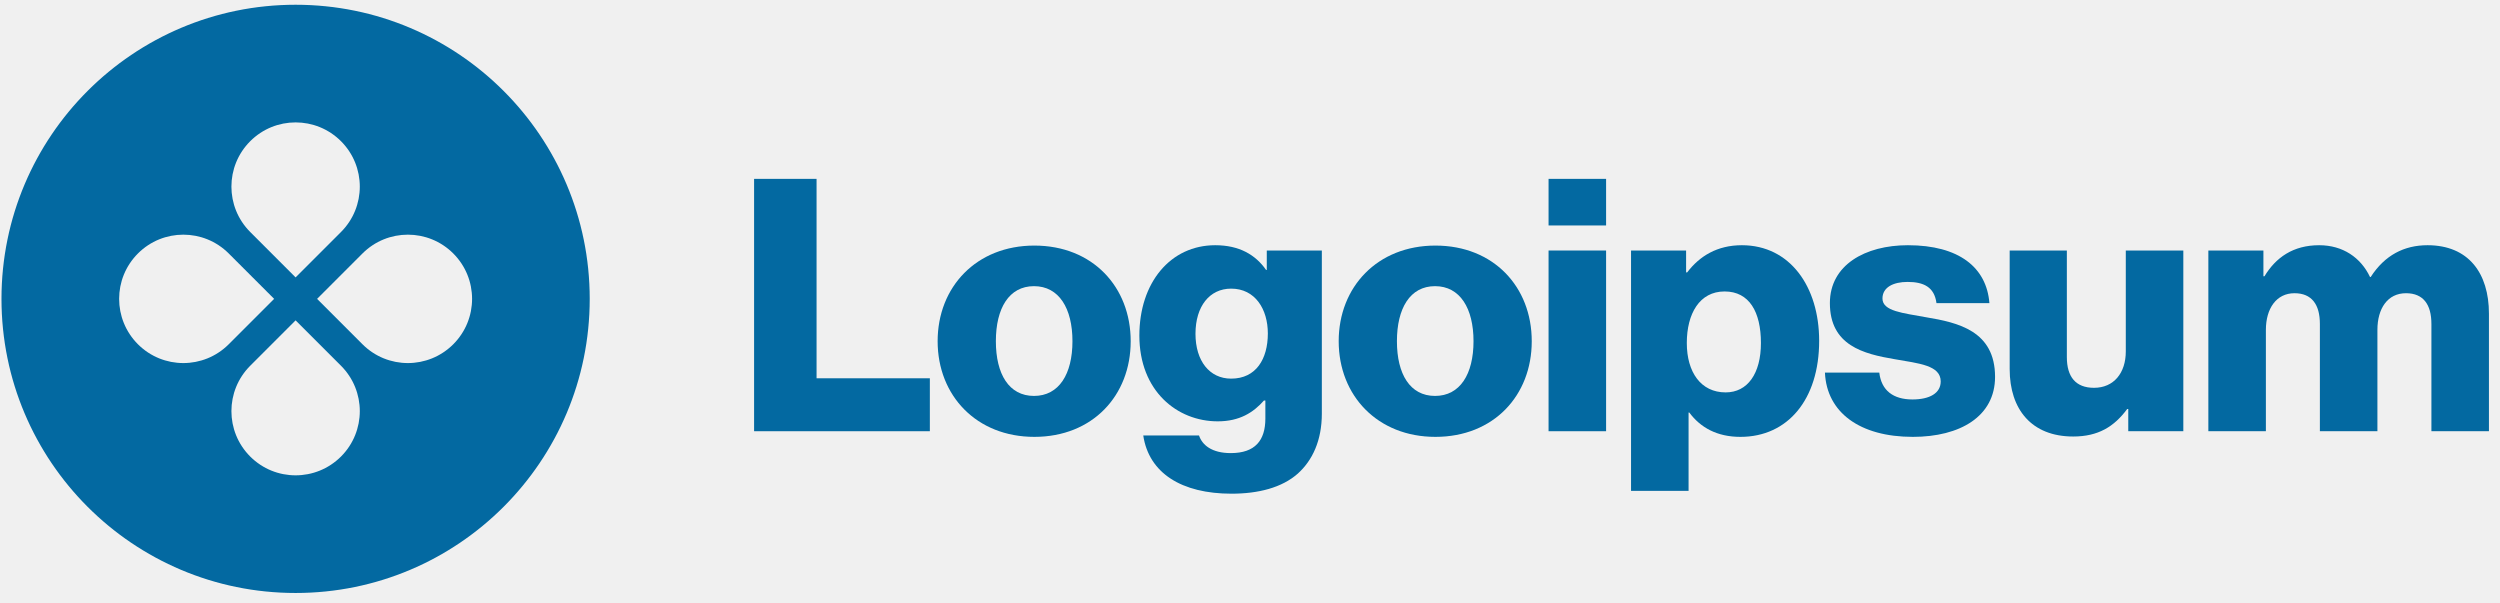
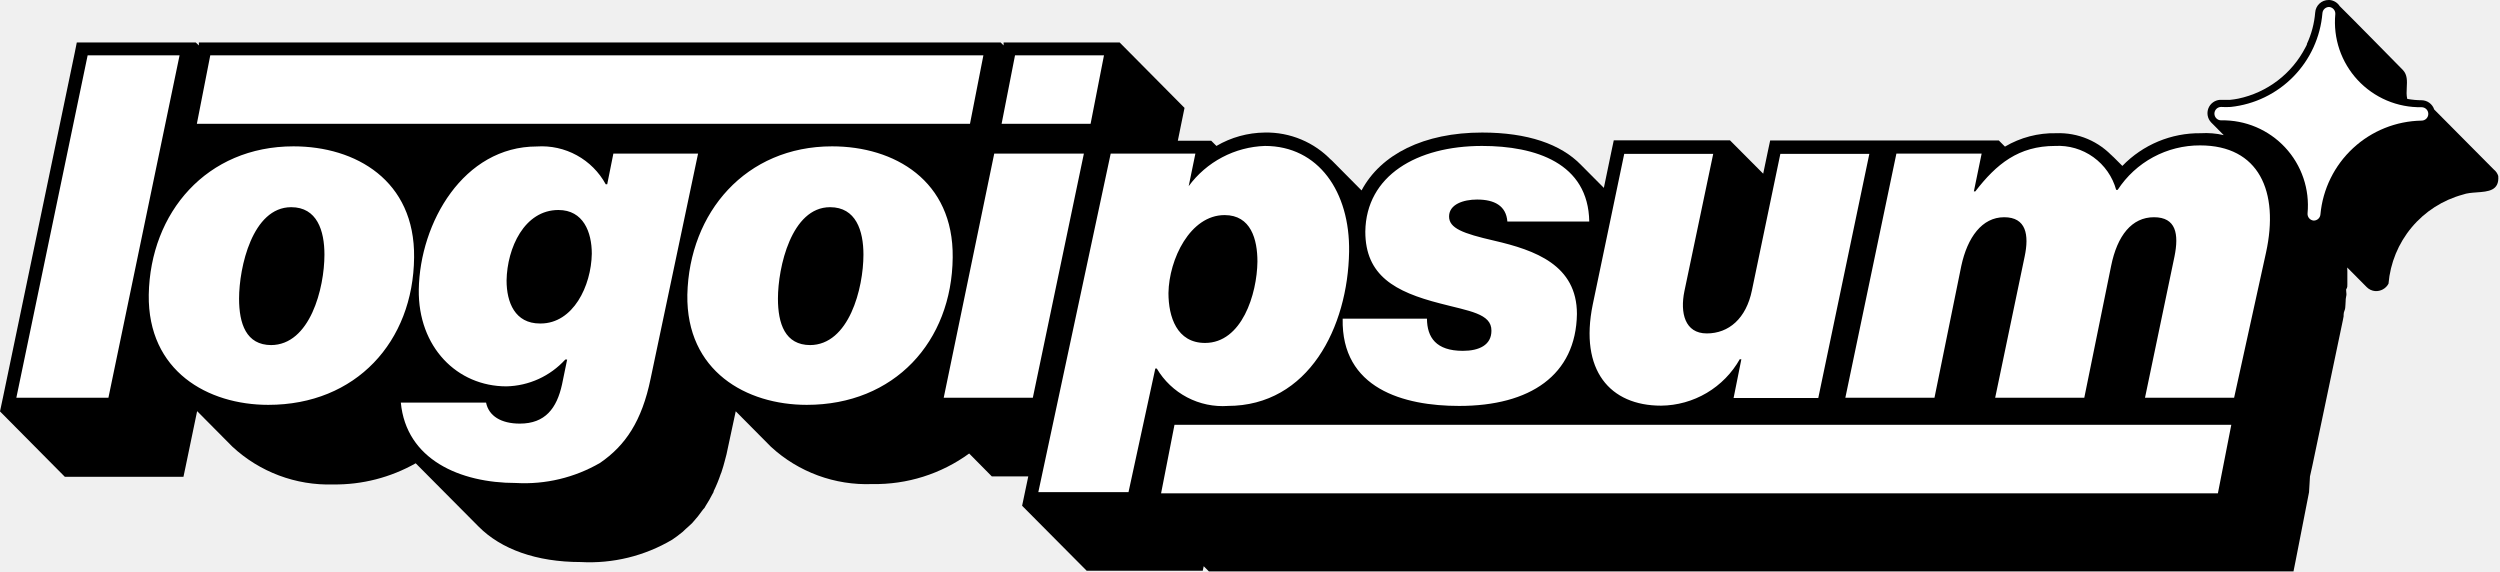
- <svg xmlns="http://www.w3.org/2000/svg" id="logo-52" width="170" height="41" viewBox="0 0 170 41" fill="none">
-   <path d="M51.278 29.323H63.23V25.723H55.526V12.163H51.278V29.323Z" class="cneutral" fill="#0369a1" />
-   <path d="M70.311 26.923C68.607 26.923 67.719 25.435 67.719 23.203C67.719 20.971 68.607 19.459 70.311 19.459C72.015 19.459 72.927 20.971 72.927 23.203C72.927 25.435 72.015 26.923 70.311 26.923ZM70.335 29.707C74.295 29.707 76.887 26.899 76.887 23.203C76.887 19.507 74.295 16.699 70.335 16.699C66.399 16.699 63.759 19.507 63.759 23.203C63.759 26.899 66.399 29.707 70.335 29.707Z" class="cneutral" fill="#0369a1" />
-   <path d="M83.741 33.571C85.565 33.571 87.173 33.163 88.253 32.203C89.237 31.315 89.885 29.971 89.885 28.123V17.035H86.141V18.355H86.093C85.373 17.323 84.269 16.675 82.637 16.675C79.589 16.675 77.477 19.219 77.477 22.819C77.477 26.587 80.045 28.651 82.805 28.651C84.293 28.651 85.229 28.051 85.949 27.235H86.045V28.459C86.045 29.947 85.349 30.811 83.693 30.811C82.397 30.811 81.749 30.259 81.533 29.611H77.741C78.125 32.179 80.357 33.571 83.741 33.571ZM83.717 25.747C82.253 25.747 81.293 24.547 81.293 22.699C81.293 20.827 82.253 19.627 83.717 19.627C85.349 19.627 86.213 21.019 86.213 22.675C86.213 24.403 85.421 25.747 83.717 25.747Z" class="cneutral" fill="#0369a1" />
-   <path d="M97.583 26.923C95.879 26.923 94.991 25.435 94.991 23.203C94.991 20.971 95.879 19.459 97.583 19.459C99.287 19.459 100.199 20.971 100.199 23.203C100.199 25.435 99.287 26.923 97.583 26.923ZM97.607 29.707C101.567 29.707 104.159 26.899 104.159 23.203C104.159 19.507 101.567 16.699 97.607 16.699C93.671 16.699 91.031 19.507 91.031 23.203C91.031 26.899 93.671 29.707 97.607 29.707Z" class="cneutral" fill="#0369a1" />
-   <path d="M105.302 29.323H109.214V17.035H105.302V29.323ZM105.302 15.331H109.214V12.163H105.302V15.331Z" class="cneutral" fill="#0369a1" />
-   <path d="M110.911 33.379H114.823V28.051H114.871C115.639 29.083 116.767 29.707 118.351 29.707C121.567 29.707 123.703 27.163 123.703 23.179C123.703 19.483 121.711 16.675 118.447 16.675C116.767 16.675 115.567 17.419 114.727 18.523H114.655V17.035H110.911V33.379ZM117.343 26.683C115.663 26.683 114.703 25.315 114.703 23.323C114.703 21.331 115.567 19.819 117.271 19.819C118.951 19.819 119.743 21.211 119.743 23.323C119.743 25.411 118.831 26.683 117.343 26.683Z" class="cneutral" fill="#0369a1" />
-   <path d="M130.072 29.707C133.288 29.707 135.664 28.315 135.664 25.627C135.664 22.483 133.12 21.931 130.96 21.571C129.4 21.283 128.008 21.163 128.008 20.299C128.008 19.531 128.752 19.171 129.712 19.171C130.792 19.171 131.536 19.507 131.68 20.611H135.28C135.088 18.187 133.216 16.675 129.736 16.675C126.832 16.675 124.432 18.019 124.432 20.611C124.432 23.491 126.712 24.067 128.848 24.427C130.48 24.715 131.968 24.835 131.968 25.939C131.968 26.731 131.224 27.163 130.048 27.163C128.752 27.163 127.936 26.563 127.792 25.339H124.096C124.216 28.051 126.472 29.707 130.072 29.707Z" class="cneutral" fill="#0369a1" />
-   <path d="M140.978 29.683C142.682 29.683 143.762 29.011 144.65 27.811H144.722V29.323H148.466V17.035H144.554V23.899C144.554 25.363 143.738 26.371 142.394 26.371C141.146 26.371 140.546 25.627 140.546 24.283V17.035H136.658V25.099C136.658 27.835 138.146 29.683 140.978 29.683Z" class="cneutral" fill="#0369a1" />
-   <path d="M150.168 29.323H154.08V22.435C154.08 20.971 154.8 19.939 156.024 19.939C157.2 19.939 157.752 20.707 157.752 22.027V29.323H161.664V22.435C161.664 20.971 162.36 19.939 163.608 19.939C164.784 19.939 165.336 20.707 165.336 22.027V29.323H169.248V21.331C169.248 18.571 167.856 16.675 165.072 16.675C163.488 16.675 162.168 17.347 161.208 18.835H161.16C160.536 17.515 159.312 16.675 157.704 16.675C155.928 16.675 154.752 17.515 153.984 18.787H153.912V17.035H150.168V29.323Z" class="cneutral" fill="#0369a1" />
-   <path fill-rule="evenodd" clip-rule="evenodd" d="M20.101 40.323C31.147 40.323 40.101 31.369 40.101 20.323C40.101 9.278 31.147 0.323 20.101 0.323C9.056 0.323 0.101 9.278 0.101 20.323C0.101 31.369 9.056 40.323 20.101 40.323ZM23.188 15.776C24.893 14.071 24.893 11.307 23.188 9.602C21.483 7.897 18.719 7.897 17.015 9.602C15.31 11.307 15.31 14.071 17.015 15.776L20.101 18.863L23.188 15.776ZM24.649 23.41C26.354 25.115 29.118 25.115 30.823 23.41C32.528 21.705 32.528 18.941 30.823 17.236C29.118 15.531 26.354 15.531 24.649 17.236L21.562 20.323L24.649 23.41ZM23.188 31.045C24.893 29.34 24.893 26.576 23.188 24.871L20.101 21.784L17.015 24.871C15.31 26.576 15.31 29.34 17.015 31.045C18.719 32.749 21.483 32.749 23.188 31.045ZM9.38 23.41C7.675 21.705 7.675 18.941 9.38 17.236C11.085 15.531 13.849 15.531 15.554 17.236L18.641 20.323L15.554 23.41C13.849 25.115 11.085 25.115 9.38 23.41Z" class="ccustom" fill="#0369a1" />
+ <svg xmlns="http://www.w3.org/2000/svg" id="logo-78" width="175" height="40" viewBox="0 0 175 40" fill="none">
+   <path class="ccustom" d="M170.394 7.664L174.568 11.867C174.714 11.983 174.822 12.14 174.878 12.317C174.963 13.351 174.18 13.408 173.38 13.466C173.034 13.491 172.685 13.516 172.402 13.621C170.998 14.001 169.746 14.803 168.815 15.919C167.883 17.035 167.318 18.411 167.195 19.859C167.105 20.027 166.969 20.164 166.802 20.256C166.636 20.347 166.447 20.389 166.257 20.375C166.037 20.356 165.831 20.259 165.675 20.103L164.305 18.724C164.315 18.818 164.315 18.912 164.315 18.987V19.897C164.315 19.954 164.317 20.01 164.31 20.065C164.301 20.127 164.28 20.189 164.231 20.253V20.338C164.231 20.381 164.236 20.421 164.241 20.462C164.251 20.545 164.262 20.631 164.231 20.75C164.201 20.862 164.198 20.992 164.194 21.109C164.193 21.178 164.191 21.242 164.184 21.294C164.174 21.367 164.174 21.445 164.168 21.522C164.162 21.595 164.15 21.667 164.118 21.735C164.074 21.831 164.059 21.922 164.055 22.014C164.052 22.058 164.052 22.103 164.052 22.148L163.996 22.439L161.867 32.589L161.698 33.349L161.632 34.456L160.694 39.249L160.544 40H84.625L84.259 39.634L84.193 39.953H76.069L71.548 35.403L71.979 33.349H69.428L67.842 31.745C65.875 33.178 63.493 33.928 61.06 33.884C58.444 33.987 55.894 33.049 53.968 31.276L51.501 28.79L50.966 31.285C50.901 31.642 50.816 31.979 50.722 32.308L50.638 32.617L50.497 33.068C50.486 33.107 50.47 33.144 50.45 33.18C50.311 33.594 50.145 33.998 49.953 34.39C49.958 34.405 49.958 34.422 49.953 34.437C49.928 34.489 49.9 34.539 49.869 34.587C49.727 34.867 49.571 35.14 49.4 35.403C49.368 35.451 49.34 35.502 49.315 35.553L49.212 35.666C48.983 35.995 48.732 36.308 48.462 36.604C48.387 36.678 48.313 36.748 48.238 36.816C48.161 36.886 48.083 36.955 48.002 37.026L47.795 37.223C47.665 37.331 47.532 37.436 47.396 37.536C47.284 37.619 47.17 37.699 47.054 37.777C45.121 38.922 42.891 39.467 40.647 39.343C37.552 39.343 35.075 38.443 33.508 36.867L29.099 32.43C27.338 33.426 25.344 33.938 23.321 33.912C20.713 33.992 18.178 33.042 16.266 31.266L13.799 28.78L13.002 32.617L12.842 33.377H4.54L0 28.799L0.235 27.692L5.225 3.724L5.375 2.974H13.705L13.921 3.18V2.974H70.047L70.253 3.18V2.974H78.377L82.917 7.552L82.692 8.649L82.448 9.85H84.784L85.15 10.216C86.178 9.613 87.345 9.29 88.537 9.278C89.413 9.26 90.282 9.427 91.09 9.766C91.898 10.105 92.626 10.61 93.227 11.248L93.105 11.107L95.309 13.33C96.651 10.807 99.662 9.278 103.752 9.278C106.923 9.278 109.259 10.084 110.675 11.548L112.27 13.152L112.805 10.572L112.964 9.822H121.097L123.424 12.158L123.752 10.582L123.912 9.831H139.916L140.347 10.263C141.431 9.623 142.672 9.298 143.931 9.325C144.688 9.295 145.442 9.434 146.14 9.73C146.837 10.027 147.46 10.475 147.964 11.041C147.938 11.012 147.913 10.982 147.888 10.953C147.843 10.899 147.798 10.847 147.75 10.798L148.565 11.614C149.275 10.878 150.129 10.296 151.072 9.902C152.016 9.509 153.03 9.312 154.052 9.325C154.595 9.291 155.137 9.337 155.663 9.46L154.775 8.565C154.654 8.435 154.572 8.274 154.539 8.1C154.506 7.926 154.523 7.746 154.587 7.581C154.652 7.417 154.762 7.273 154.905 7.169C155.048 7.064 155.217 7.001 155.394 6.989H156.107C156.299 6.97 156.49 6.942 156.679 6.904C157.676 6.695 158.614 6.266 159.425 5.65C160.237 5.033 160.901 4.244 161.37 3.34C161.411 3.27 161.448 3.198 161.482 3.124V3.077C161.805 2.382 162.001 1.636 162.064 0.872C162.08 0.635 162.187 0.413 162.361 0.251C162.535 0.089 162.764 -0.001 163.002 2.72188e-06H163.077C163.219 0.014 163.357 0.059 163.479 0.134C163.601 0.209 163.704 0.311 163.781 0.432C164.456 1.088 168.208 4.906 168.208 4.906C168.521 5.242 168.498 5.679 168.474 6.12C168.459 6.394 168.444 6.669 168.508 6.923C168.679 6.954 168.852 6.977 169.024 6.993C169.19 7.008 169.356 7.016 169.522 7.017C169.716 7.021 169.905 7.085 170.061 7.201C170.217 7.317 170.334 7.479 170.394 7.664Z" fill="black" />
+   <path d="M42.936 10.751H48.865L45.544 26.501C44.934 29.484 43.771 31.191 42.007 32.401C40.224 33.437 38.175 33.926 36.116 33.809C32.195 33.809 28.433 32.167 28.058 28.18H34.024C34.212 29.118 35.075 29.653 36.388 29.653C38.161 29.653 38.977 28.584 39.343 26.904L39.7 25.169H39.568C39.045 25.744 38.41 26.207 37.702 26.53C36.994 26.852 36.228 27.028 35.45 27.045C31.998 27.045 29.259 24.296 29.315 20.272C29.39 15.582 32.448 10.253 37.58 10.253C38.552 10.188 39.523 10.402 40.377 10.871C41.232 11.34 41.934 12.043 42.401 12.899H42.505L42.936 10.751ZM37.842 22.645C40.122 22.645 41.388 20.019 41.426 17.758C41.426 16.248 40.835 14.7 39.09 14.7C36.707 14.7 35.497 17.355 35.46 19.634C35.46 21.173 36.051 22.645 37.795 22.645M104.4 23.152C104.4 24.156 103.536 24.559 102.401 24.559C100.525 24.559 99.897 23.621 99.887 22.308H93.987C93.884 27.204 98.255 28.415 102.139 28.415C107.101 28.415 110.319 26.266 110.385 21.979C110.385 18.555 107.467 17.514 104.597 16.848C102.392 16.341 101.426 15.976 101.435 15.141C101.445 14.306 102.43 13.968 103.396 13.968C104.606 13.968 105.431 14.4 105.516 15.507H111.248C111.182 11.416 107.495 10.216 103.743 10.216C99.184 10.216 95.628 12.289 95.572 16.21C95.572 19.296 97.655 20.431 100.797 21.238C102.814 21.773 104.418 21.942 104.4 23.152ZM148.236 13.293H148.133C147.878 12.369 147.314 11.56 146.536 11.001C145.758 10.441 144.812 10.164 143.855 10.216C141.304 10.216 139.747 11.482 138.274 13.396H138.171L138.715 10.751H132.748L129.174 27.842H135.413L137.289 18.621C137.72 16.613 138.743 15.206 140.291 15.206C141.839 15.206 142.045 16.445 141.726 17.955L139.662 27.842H145.9L147.777 18.621C148.208 16.482 149.231 15.206 150.778 15.206C152.326 15.206 152.533 16.379 152.214 17.955L150.15 27.842H156.388L158.621 17.683C159.559 13.396 158.124 10.178 154.006 10.178C152.86 10.174 151.732 10.456 150.724 11C149.716 11.544 148.861 12.332 148.236 13.293ZM1.144 27.842H7.589L12.57 3.874H6.135L1.144 27.842ZM20.544 10.244C24.897 10.244 29.052 12.627 28.987 18.021C28.93 23.921 24.916 28.34 18.78 28.34C14.559 28.34 10.338 25.994 10.413 20.628C10.516 14.869 14.475 10.244 20.544 10.244ZM18.959 24.156C21.707 24.156 22.711 20.169 22.711 17.824C22.711 16.145 22.195 14.503 20.384 14.503C17.664 14.503 16.735 18.724 16.735 20.901C16.735 22.645 17.223 24.156 18.996 24.156M14.719 3.874L13.78 8.668H67.899L68.837 3.874H14.719ZM58.246 10.244C62.598 10.244 66.754 12.627 66.689 18.021C66.632 23.921 62.608 28.34 56.473 28.34C52.251 28.34 48.03 25.994 48.114 20.628C48.246 14.869 52.204 10.244 58.246 10.244ZM56.688 24.156C59.437 24.156 60.441 20.169 60.441 17.824C60.441 16.145 59.916 14.503 58.105 14.503C55.394 14.503 54.456 18.724 54.456 20.901C54.456 22.645 54.944 24.156 56.726 24.156M71.051 3.874L70.112 8.668H76.341L77.279 3.874H71.051ZM66.06 27.842H72.298L75.872 10.751H69.597L66.06 27.842ZM85.966 28.415C84.973 28.485 83.98 28.278 83.099 27.815C82.217 27.353 81.482 26.654 80.975 25.797H80.872L78.996 34.447H72.683L77.749 10.751H83.677L83.208 13.03C83.827 12.188 84.629 11.497 85.554 11.01C86.478 10.522 87.501 10.251 88.546 10.216C92.298 10.216 94.503 13.433 94.437 17.617C94.353 22.88 91.623 28.415 85.929 28.415H85.966ZM85.722 15.056C83.311 15.056 81.829 18.143 81.792 20.516C81.792 22.167 82.373 24.006 84.353 24.006C86.932 24.006 87.992 20.591 88.02 18.311C88.02 16.764 87.57 15.056 85.722 15.056ZM121.792 25.15H121.895L121.351 27.861H127.279L130.854 10.769H124.625L122.636 20.319C122.233 22.298 121.013 23.34 119.475 23.34C117.936 23.34 117.598 21.895 117.908 20.385L119.925 10.769H113.696L111.491 21.323C110.553 25.919 112.692 28.396 116.276 28.396C117.401 28.385 118.504 28.077 119.472 27.504C120.44 26.931 121.241 26.113 121.792 25.131V25.15ZM155.253 34.531L156.191 29.737H82.214L81.276 34.531H155.253Z" fill="white" />
+   <path d="M161.96 15.441C161.899 15.436 161.839 15.419 161.784 15.391C161.728 15.363 161.679 15.325 161.639 15.277C161.599 15.23 161.569 15.176 161.55 15.117C161.531 15.058 161.524 14.996 161.529 14.934C161.607 14.099 161.508 13.256 161.238 12.462C160.968 11.668 160.533 10.939 159.961 10.324C159.39 9.71 158.695 9.223 157.923 8.895C157.15 8.568 156.317 8.407 155.478 8.424C155.354 8.424 155.235 8.375 155.147 8.287C155.059 8.199 155.009 8.079 155.009 7.955C155.009 7.831 155.059 7.711 155.147 7.623C155.235 7.535 155.354 7.486 155.478 7.486C155.703 7.5 155.929 7.5 156.154 7.486C157.82 7.308 159.372 6.556 160.543 5.357C161.715 4.159 162.431 2.589 162.57 0.919C162.58 0.802 162.633 0.692 162.72 0.612C162.807 0.532 162.921 0.487 163.039 0.488C163.101 0.493 163.161 0.509 163.216 0.538C163.271 0.566 163.32 0.604 163.36 0.651C163.401 0.698 163.431 0.753 163.45 0.812C163.469 0.871 163.476 0.933 163.471 0.994C163.393 1.829 163.492 2.671 163.761 3.465C164.031 4.258 164.465 4.986 165.035 5.601C165.606 6.215 166.299 6.702 167.07 7.031C167.842 7.359 168.674 7.52 169.512 7.505C169.636 7.505 169.756 7.554 169.844 7.642C169.932 7.73 169.981 7.849 169.981 7.974C169.981 8.098 169.932 8.217 169.844 8.305C169.756 8.393 169.636 8.443 169.512 8.443C167.73 8.472 166.021 9.159 164.714 10.371C163.407 11.583 162.593 13.235 162.43 15.009C162.42 15.127 162.367 15.237 162.28 15.317C162.193 15.397 162.079 15.441 161.96 15.441Z" fill="white" />
</svg>
